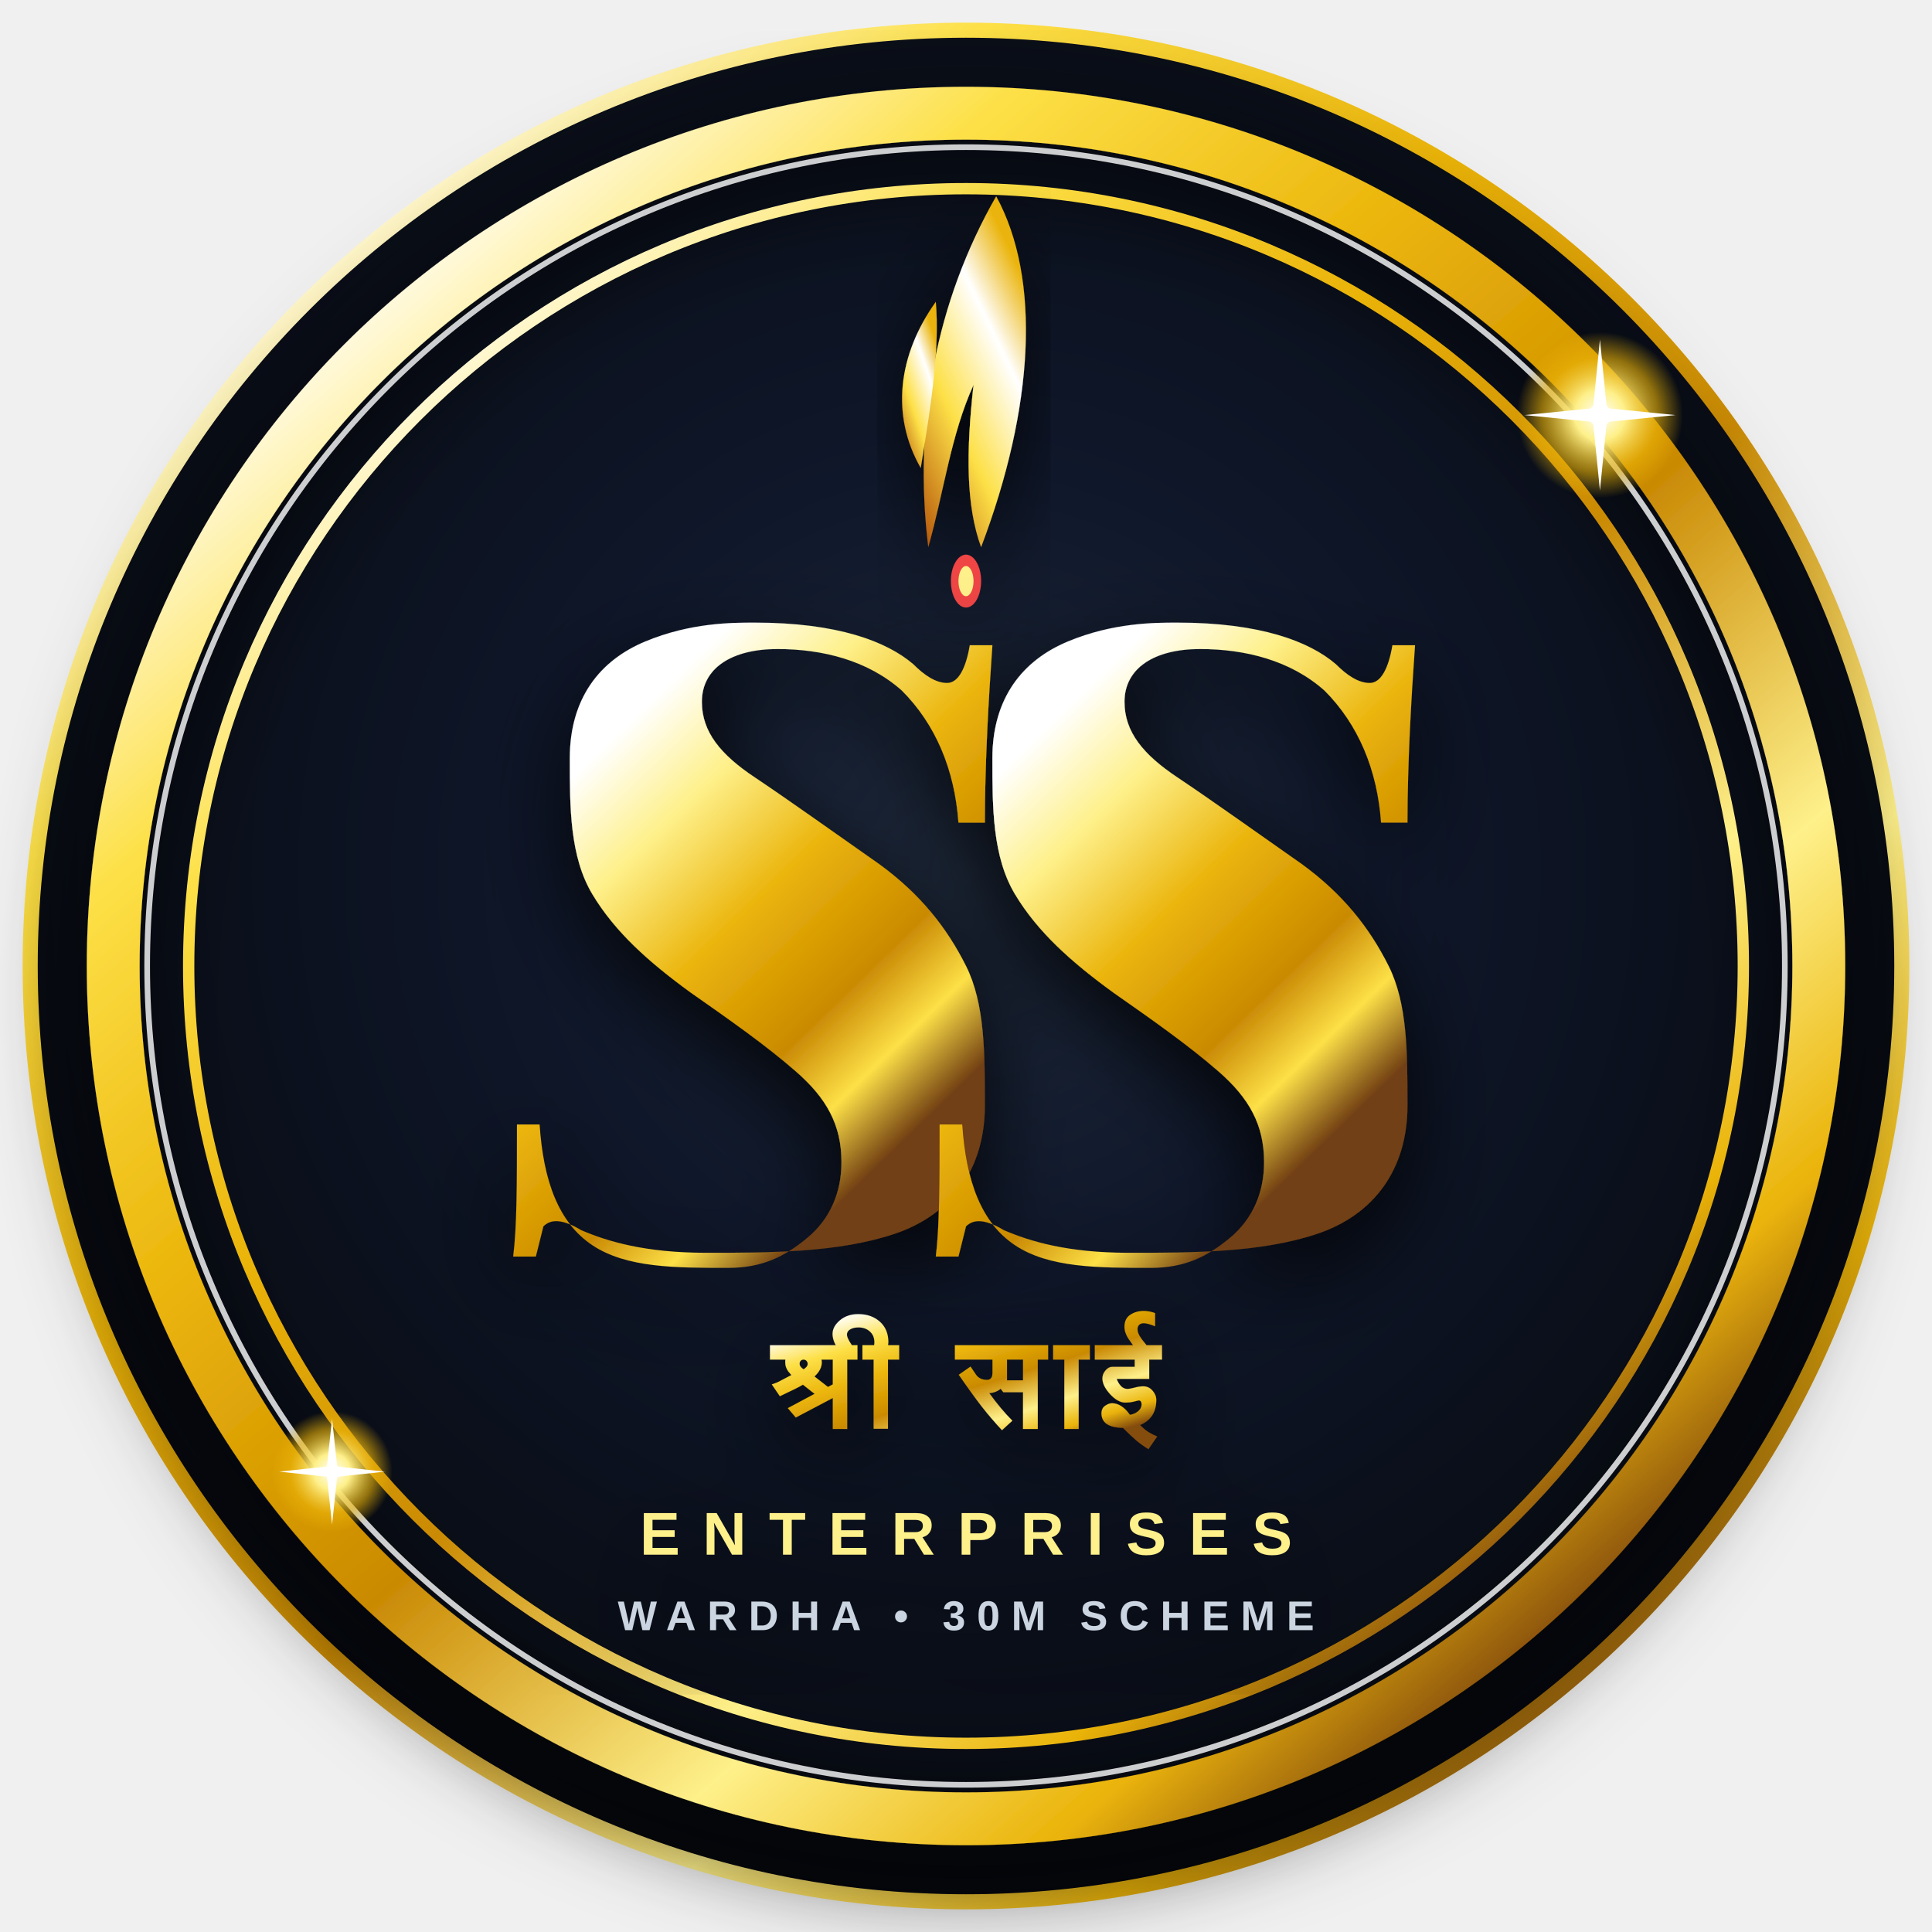
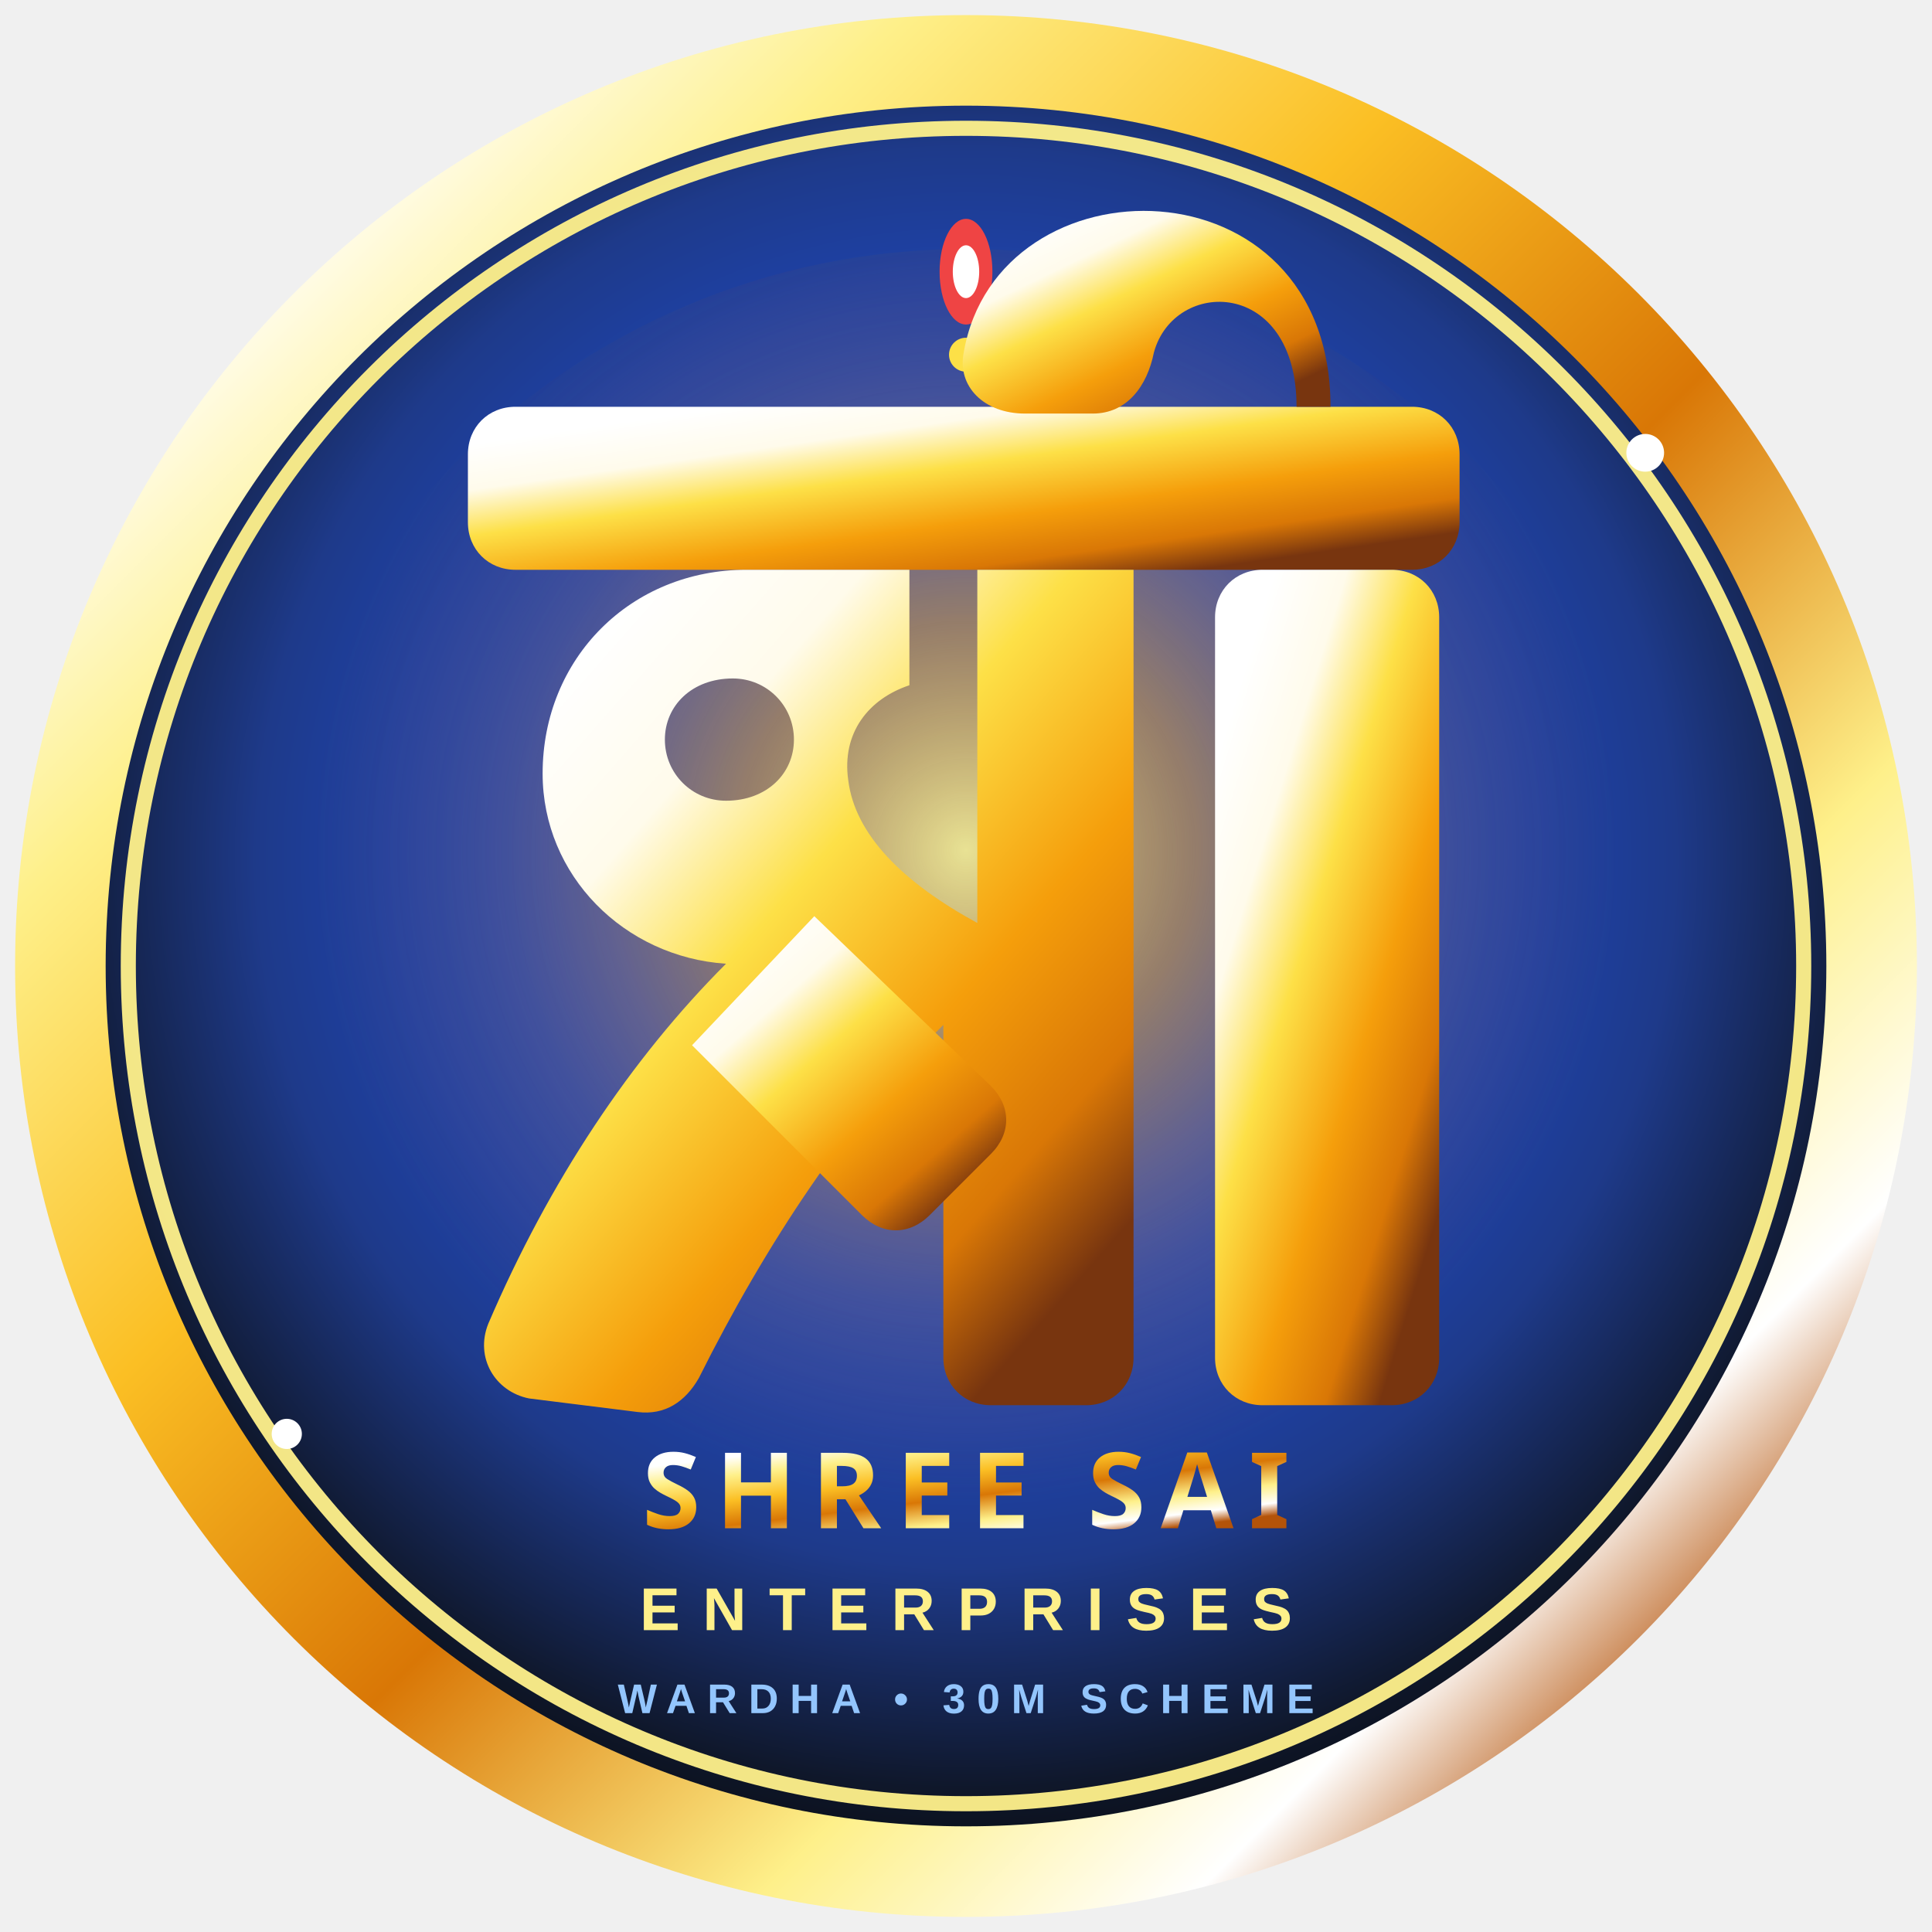
<svg xmlns="http://www.w3.org/2000/svg" viewBox="0 0 512 512" width="512" height="512">
  <defs>
-     <radialGradient id="navyGlow" cx="50%" cy="45%" r="55%">
-       <stop offset="0%" stop-color="#1e293b" />
-       <stop offset="40%" stop-color="#0f172a" />
-       <stop offset="85%" stop-color="#090d16" />
-       <stop offset="100%" stop-color="#05070c" />
+     <radialGradient id="bNavy" cx="50%" cy="44%" r="56%">
+       <stop offset="0%" stop-color="#2563eb" />
+       <stop offset="35%" stop-color="#1d4ed8" />
+       <stop offset="70%" stop-color="#1e3a8a" />
+       <stop offset="92%" stop-color="#0f172a" />
+       <stop offset="100%" stop-color="#090d16" />
    </radialGradient>
-     <linearGradient id="ringGold" x1="15%" y1="10%" x2="85%" y2="90%">
-       <stop offset="0%" stop-color="#fffbe6" />
-       <stop offset="15%" stop-color="#fde047" />
-       <stop offset="35%" stop-color="#eab308" />
-       <stop offset="55%" stop-color="#ca8a04" />
+     <radialGradient id="bHalo" cx="50%" cy="42%" r="45%">
+       <stop offset="0%" stop-color="#fef08a" stop-opacity="0.9" />
+       <stop offset="35%" stop-color="#f59e0b" stop-opacity="0.55" />
+       <stop offset="70%" stop-color="#d97706" stop-opacity="0.2" />
+       <stop offset="100%" stop-color="#b45309" stop-opacity="0" />
+     </radialGradient>
+     <linearGradient id="bGold" x1="10%" y1="10%" x2="90%" y2="90%">
+       <stop offset="0%" stop-color="#ffffff" />
+       <stop offset="15%" stop-color="#fef08a" />
+       <stop offset="35%" stop-color="#fbbf24" />
+       <stop offset="55%" stop-color="#d97706" />
      <stop offset="75%" stop-color="#fef08a" />
-       <stop offset="90%" stop-color="#eab308" />
-       <stop offset="100%" stop-color="#854d0e" />
+       <stop offset="90%" stop-color="#ffffff" />
+       <stop offset="100%" stop-color="#b45309" />
    </linearGradient>
-     <linearGradient id="monoGold" x1="25%" y1="15%" x2="75%" y2="85%">
+     <linearGradient id="bEmblem" x1="15%" y1="10%" x2="85%" y2="90%">
      <stop offset="0%" stop-color="#ffffff" />
-       <stop offset="20%" stop-color="#fef08a" />
-       <stop offset="45%" stop-color="#eab308" />
-       <stop offset="70%" stop-color="#ca8a04" />
-       <stop offset="85%" stop-color="#fde047" />
-       <stop offset="100%" stop-color="#713f12" />
+       <stop offset="20%" stop-color="#fffbeb" />
+       <stop offset="40%" stop-color="#fde047" />
+       <stop offset="65%" stop-color="#f59e0b" />
+       <stop offset="85%" stop-color="#d97706" />
+       <stop offset="100%" stop-color="#78350f" />
    </linearGradient>
-     <linearGradient id="featherGrad" x1="0%" y1="100%" x2="60%" y2="0%">
-       <stop offset="0%" stop-color="#b45309" />
-       <stop offset="40%" stop-color="#fde047" />
-       <stop offset="75%" stop-color="#ffffff" />
-       <stop offset="100%" stop-color="#eab308" />
-     </linearGradient>
-     <radialGradient id="starFlare" cx="50%" cy="50%" r="50%">
-       <stop offset="0%" stop-color="#ffffff" />
-       <stop offset="30%" stop-color="#fef08a" />
-       <stop offset="70%" stop-color="#eab308" stop-opacity="0.6" />
-       <stop offset="100%" stop-color="#eab308" stop-opacity="0" />
-     </radialGradient>
-     <filter id="goldDrop" x="-20%" y="-20%" width="140%" height="140%">
-       <feDropShadow dx="0" dy="8" stdDeviation="12" flood-color="#000000" flood-opacity="0.85" />
-     </filter>
  </defs>
-   <circle cx="256" cy="256" r="248" fill="url(#navyGlow)" stroke="url(#ringGold)" stroke-width="4" />
-   <circle cx="256" cy="256" r="226" fill="none" stroke="url(#ringGold)" stroke-width="14" filter="url(#goldDrop)" />
-   <circle cx="256" cy="256" r="217" fill="none" stroke="#ffffff" stroke-width="1.5" opacity="0.8" />
-   <circle cx="256" cy="256" r="206" fill="none" stroke="url(#ringGold)" stroke-width="3" />
-   <g filter="url(#goldDrop)">
-     <path d="M246,145 C242,112 248,80 264,52 C276,74 274,108 260,145 C256,134 256,120 258,102 C252,115 250,131 246,145 Z" fill="url(#featherGrad)" />
-     <path d="M244,124 C236,110 238,94 248,80 C249,92 247,106 244,124 Z" fill="url(#featherGrad)" />
-     <ellipse cx="256" cy="154" rx="4" ry="7" fill="#ef4444" />
-     <ellipse cx="256" cy="154" rx="2" ry="4" fill="#fef08a" />
+   <circle cx="256" cy="256" r="240" fill="url(#bNavy)" stroke="url(#bGold)" stroke-width="24" />
+   <circle cx="256" cy="256" r="222" fill="none" stroke="#fef08a" stroke-width="4" opacity="0.95" />
+   <circle cx="256" cy="256" r="190" fill="url(#bHalo)" />
+   <ellipse cx="256" cy="72" rx="7" ry="14" fill="#ef4444" />
+   <ellipse cx="256" cy="72" rx="3.5" ry="7" fill="#ffffff" />
+   <circle cx="256" cy="94" r="4.5" fill="#fde047" />
+   <g transform="translate(25, -20) scale(0.9)">
+     <path d="M124,142 L388,142 C396,142 402,148 402,156 L402,176 C402,184 396,190 388,190 L124,190 C116,190 110,184 110,176 L110,156 C110,148 116,142 124,142 Z" fill="url(#bEmblem)" />
+     <path d="M192,190 C158,190 132,216 132,250 C132,280 156,304 186,306 C158,334 134,370 116,412 C112,422 118,432 128,434 L160,438 C168,439 174,435 178,428 C198,388 222,352 250,324 L250,422 C250,430 256,436 264,436 L292,436 C300,436 306,430 306,422 L306,190 L260,190 L260,294 C238,282 224,268 222,252 C220,238 228,228 240,224 L240,190 C220,190 204,190 192,190 Z M188,222 C198,222 206,230 206,240 C206,250 198,258 186,258 C176,258 168,250 168,240 C168,230 176,222 188,222 Z" fill="url(#bEmblem)" />
+     <path d="M176,330 L226,380 C232,386 240,386 246,380 L264,362 C270,356 270,348 264,342 L212,292 Z" fill="url(#bEmblem)" />
+     <path d="M344,190 L382,190 C390,190 396,196 396,204 L396,422 C396,430 390,436 382,436 L344,436 C336,436 330,430 330,422 L330,204 C330,196 336,190 344,190 Z" fill="url(#bEmblem)" />
+     <path d="M364,142 C364,68 266,68 256,126 C254,136 262,144 274,144 L294,144 C304,144 310,136 312,126 C318,104 354,104 354,142 Z" fill="url(#bEmblem)" />
  </g>
-   <g filter="url(#goldDrop)">
-     <path d="M200,165 C222,165 235,170 242,176 C245,179 248,181 251,181 C254,181 256,177 257,171 L263,171 C262,185 261,202 261,218 L254,218 C253,204 248,192 239,183 C230,175 218,172 206,172 C194,172 186,177 186,186 C186,194 191,200 200,206 C209,212 223,222 233,229 C244,237 251,246 256,256 C261,266 261,279 261,293 C261,310 252,322 237,327 C222,332 204,332 187,332 C171,332 161,329 154,326 C149,323 146,323 144,325 L142,333 L136,333 C137,325 137,314 137,298 L143,298 C144,313 148,324 157,330 C166,336 179,336 193,336 C202,336 208,333 214,328 C220,323 223,316 223,308 C223,298 219,291 211,284 C203,277 193,270 183,263 C172,255 163,247 157,237 C151,227 151,214 151,201 C151,185 159,175 171,170 C183,165 194,165 200,165 Z" fill="url(#monoGold)" />
-     <path d="M312,165 C334,165 347,170 354,176 C357,179 360,181 363,181 C366,181 368,177 369,171 L375,171 C374,185 373,202 373,218 L366,218 C365,204 360,192 351,183 C342,175 330,172 318,172 C306,172 298,177 298,186 C298,194 303,200 312,206 C321,212 335,222 345,229 C356,237 363,246 368,256 C373,266 373,279 373,293 C373,310 364,322 349,327 C334,332 316,332 299,332 C283,332 273,329 266,326 C261,323 258,323 256,325 L254,333 L248,333 C249,325 249,314 249,298 L255,298 C256,313 260,324 269,330 C278,336 291,336 305,336 C314,336 320,333 326,328 C332,323 335,316 335,308 C335,298 331,291 323,284 C315,277 305,270 295,263 C284,255 275,247 269,237 C263,227 263,214 263,201 C263,185 271,175 283,170 C295,165 306,165 312,165 Z" fill="url(#monoGold)" />
-   </g>
-   <g filter="url(#goldDrop)">
-     <text x="256" y="378" font-family="'Cinzel', 'Plus Jakarta Sans', Arial, sans-serif" font-weight="900" font-size="34" fill="url(#ringGold)" text-anchor="middle" letter-spacing="4">श्री साई</text>
-     <text x="256" y="412" font-family="'Plus Jakarta Sans', Arial, sans-serif" font-weight="800" font-size="16" fill="#fef08a" text-anchor="middle" letter-spacing="6">ENTERPRISES</text>
-     <text x="256" y="432" font-family="'Plus Jakarta Sans', Arial, sans-serif" font-weight="700" font-size="11" fill="#cbd5e1" text-anchor="middle" letter-spacing="3">WARDHA • 30M SCHEME</text>
-   </g>
-   <g transform="translate(424, 110)">
-     <circle cx="0" cy="0" r="22" fill="url(#starFlare)" />
-     <path d="M0,-20 L2,0 L0,20 L-2,0 Z" fill="#ffffff" />
-     <path d="M-20,0 L0,2 L20,0 L0,-2 Z" fill="#ffffff" />
-     <circle cx="0" cy="0" r="3" fill="#ffffff" />
-   </g>
-   <g transform="translate(88, 390)">
-     <circle cx="0" cy="0" r="16" fill="url(#starFlare)" />
-     <path d="M0,-14 L1.5,0 L0,14 L-1.5,0 Z" fill="#ffffff" />
-     <path d="M-14,0 L0,1.5 L14,0 L0,-1.5 Z" fill="#ffffff" />
-     <circle cx="0" cy="0" r="2" fill="#ffffff" />
-   </g>
+   <text x="256" y="405" font-family="'Arial Black', sans-serif" font-weight="900" font-size="28" fill="url(#bGold)" text-anchor="middle" letter-spacing="4">SHREE SAI</text>
+   <text x="256" y="432" font-family="'Arial', sans-serif" font-weight="800" font-size="16" fill="#fef08a" text-anchor="middle" letter-spacing="6">ENTERPRISES</text>
+   <text x="256" y="454" font-family="'Arial', sans-serif" font-weight="700" font-size="11" fill="#93c5fd" text-anchor="middle" letter-spacing="3">WARDHA • 30M SCHEME</text>
+   <circle cx="436" cy="120" r="5" fill="#ffffff" />
+   <circle cx="76" cy="380" r="4" fill="#ffffff" />
</svg>
